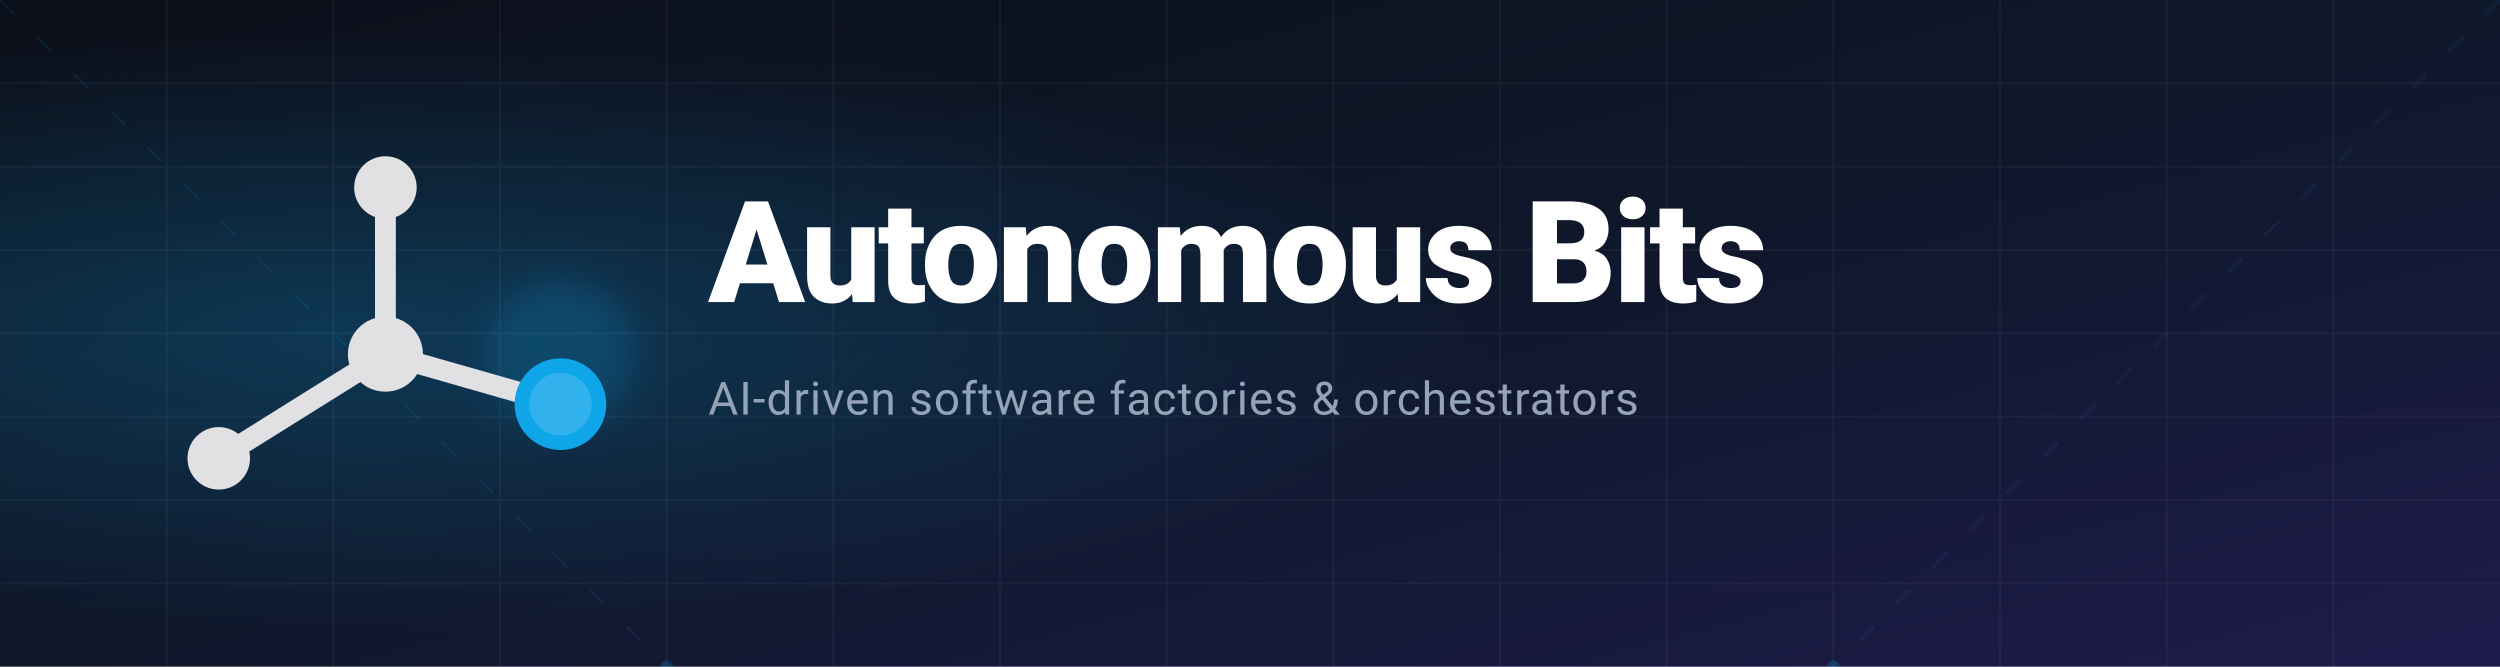
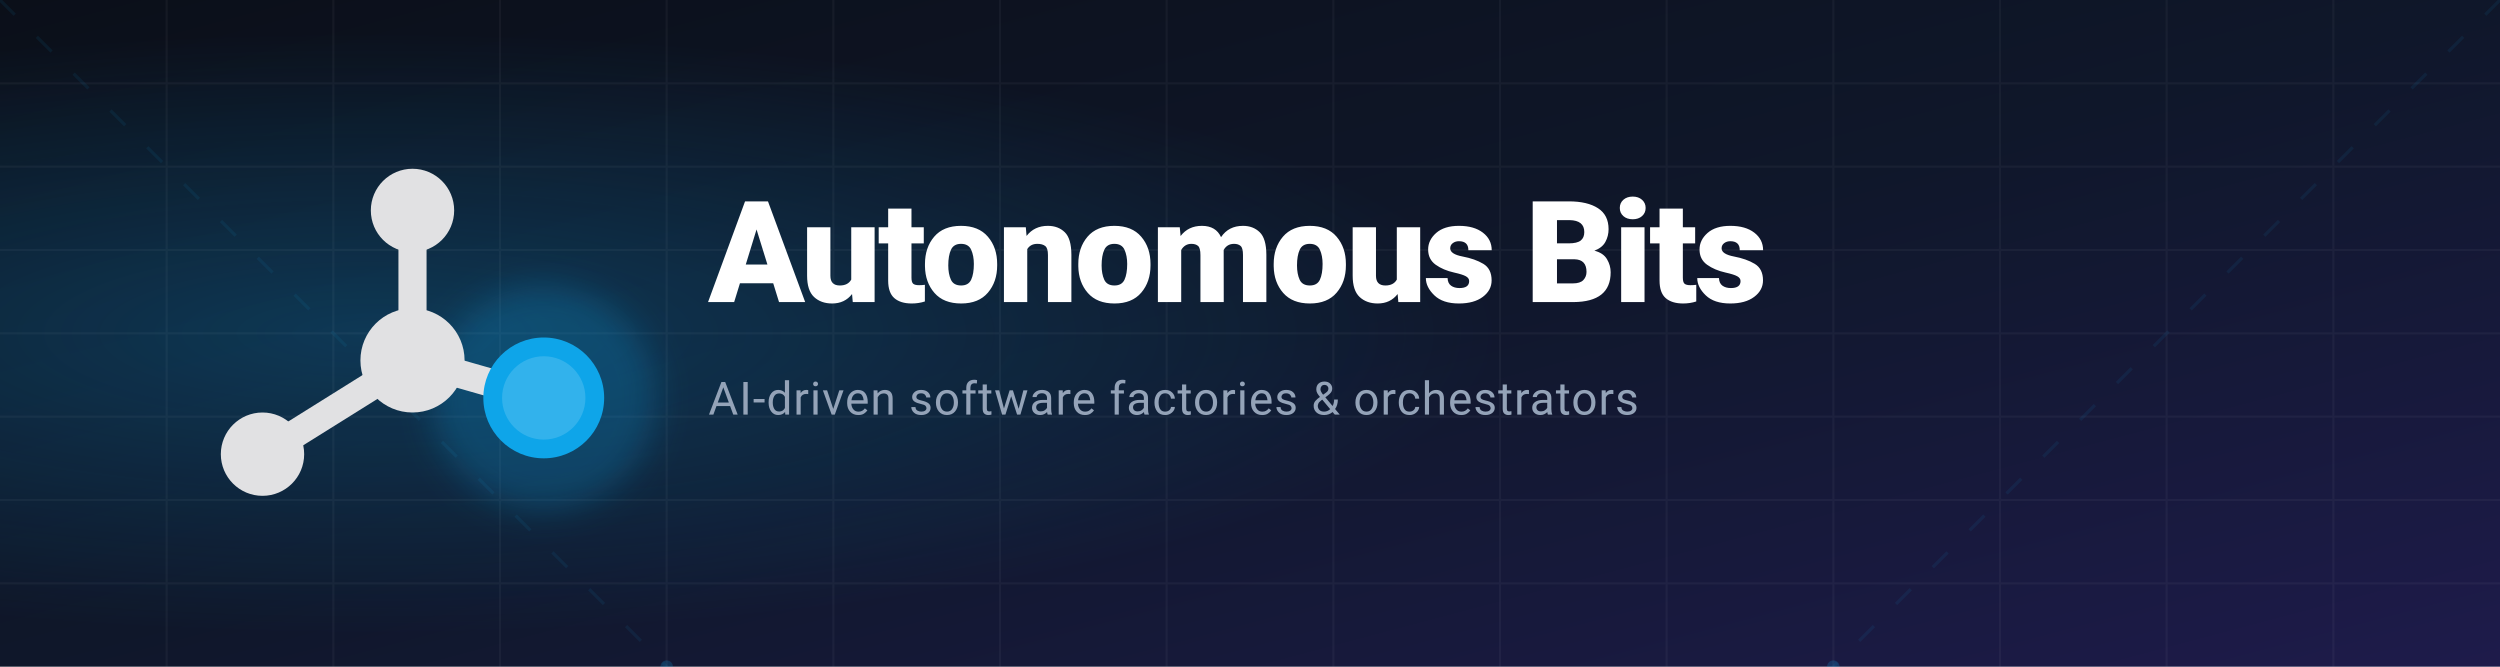
<svg xmlns="http://www.w3.org/2000/svg" viewBox="0 0 1200 320" width="100%" height="100%">
  <defs>
    <linearGradient id="bg-grad" x1="0%" y1="0%" x2="100%" y2="100%">
      <stop offset="0%" stop-color="#0b0f19" />
      <stop offset="50%" stop-color="#0f172a" />
      <stop offset="100%" stop-color="#1e1b4b" />
    </linearGradient>
    <radialGradient id="logo-glow" cx="15%" cy="50%" r="45%">
      <stop offset="0%" stop-color="#0ea5e9" stop-opacity="0.25" />
      <stop offset="100%" stop-color="#0ea5e9" stop-opacity="0" />
    </radialGradient>
  </defs>
  <rect width="1200" height="320" fill="url(#bg-grad)" />
  <rect width="1200" height="320" fill="url(#logo-glow)" />
  <g opacity="0.04" stroke="#ffffff" stroke-width="1">
    <path d="M 0,40 L 1200,40 M 0,80 L 1200,80 M 0,120 L 1200,120 M 0,160 L 1200,160 M 0,200 L 1200,200 M 0,240 L 1200,240 M 0,280 L 1200,280" />
    <path d="M 80,0 L 80,320 M 160,0 L 160,320 M 240,0 L 240,320 M 320,0 L 320,320 M 400,0 L 400,320 M 480,0 L 480,320 M 560,0 L 560,320 M 640,0 L 640,320 M 720,0 L 720,320 M 800,0 L 800,320 M 880,0 L 880,320 M 960,0 L 960,320 M 1040,0 L 1040,320 M 1120,0 L 1120,320" />
  </g>
  <path d="M 0,0 L 320,320 M 1200,0 L 880,320" stroke="#0ea5e9" stroke-width="1.5" opacity="0.08" stroke-dasharray="10 15" />
  <circle cx="320" cy="320" r="3" fill="#0ea5e9" opacity="0.2" />
  <circle cx="880" cy="320" r="3" fill="#0ea5e9" opacity="0.2" />
-   <g transform="translate(100, 85)">
-     <circle cx="169" cy="85" r="36" fill="#0ea5e9" opacity="0.18" filter="blur(8px)" />
-     <line x1="85" y1="85" x2="85" y2="5" stroke="#e1e1e3" stroke-width="10" stroke-linecap="round" />
-     <line x1="85" y1="85" x2="5" y2="135" stroke="#e1e1e3" stroke-width="10" stroke-linecap="round" />
-     <line x1="85" y1="85" x2="169" y2="109" stroke="#e1e1e3" stroke-width="10" stroke-linecap="round" />
-     <circle cx="85" cy="85" r="18" fill="#e1e1e3" />
-     <circle cx="85" cy="5" r="15" fill="#e1e1e3" />
-     <circle cx="5" cy="135" r="15" fill="#e1e1e3" />
-     <circle cx="169" cy="109" r="22" fill="#0ea5e9" />
-     <circle cx="169" cy="109" r="15" fill="#ffffff" opacity="0.15" />
+   <g transform="translate(90, 65)">
+     <circle cx="171" cy="126" r="54" fill="#0ea5e9" opacity="0.22" filter="blur(8px)" />
+     <line x1="108" y1="108" x2="108" y2="36" stroke="#e1e1e3" stroke-width="13.5" stroke-linecap="round" />
+     <line x1="108" y1="108" x2="36" y2="153" stroke="#e1e1e3" stroke-width="13.5" stroke-linecap="round" />
+     <line x1="108" y1="108" x2="171" y2="126" stroke="#e1e1e3" stroke-width="13.5" stroke-linecap="round" />
+     <circle cx="108" cy="108" r="25" fill="#e1e1e3" />
+     <circle cx="108" cy="36" r="20" fill="#e1e1e3" />
+     <circle cx="36" cy="153" r="20" fill="#e1e1e3" />
+     <circle cx="171" cy="126" r="29" fill="#0ea5e9" />
+     <circle cx="171" cy="126" r="20" fill="#ffffff" opacity="0.15" />
  </g>
  <g transform="translate(340, 145)">
    <text font-family="-apple-system, BlinkMacSystemFont, 'Segoe UI', Roboto, Helvetica, Arial, sans-serif" font-size="68" font-weight="800" fill="#ffffff" letter-spacing="-1.5">Autonomous Bits</text>
    <text y="54" font-family="-apple-system, BlinkMacSystemFont, 'Segoe UI', Roboto, Helvetica, Arial, sans-serif" font-size="22" font-weight="400" fill="#94a3b8" letter-spacing="0.5">AI-driven software factories &amp; orchestrators</text>
  </g>
</svg>
